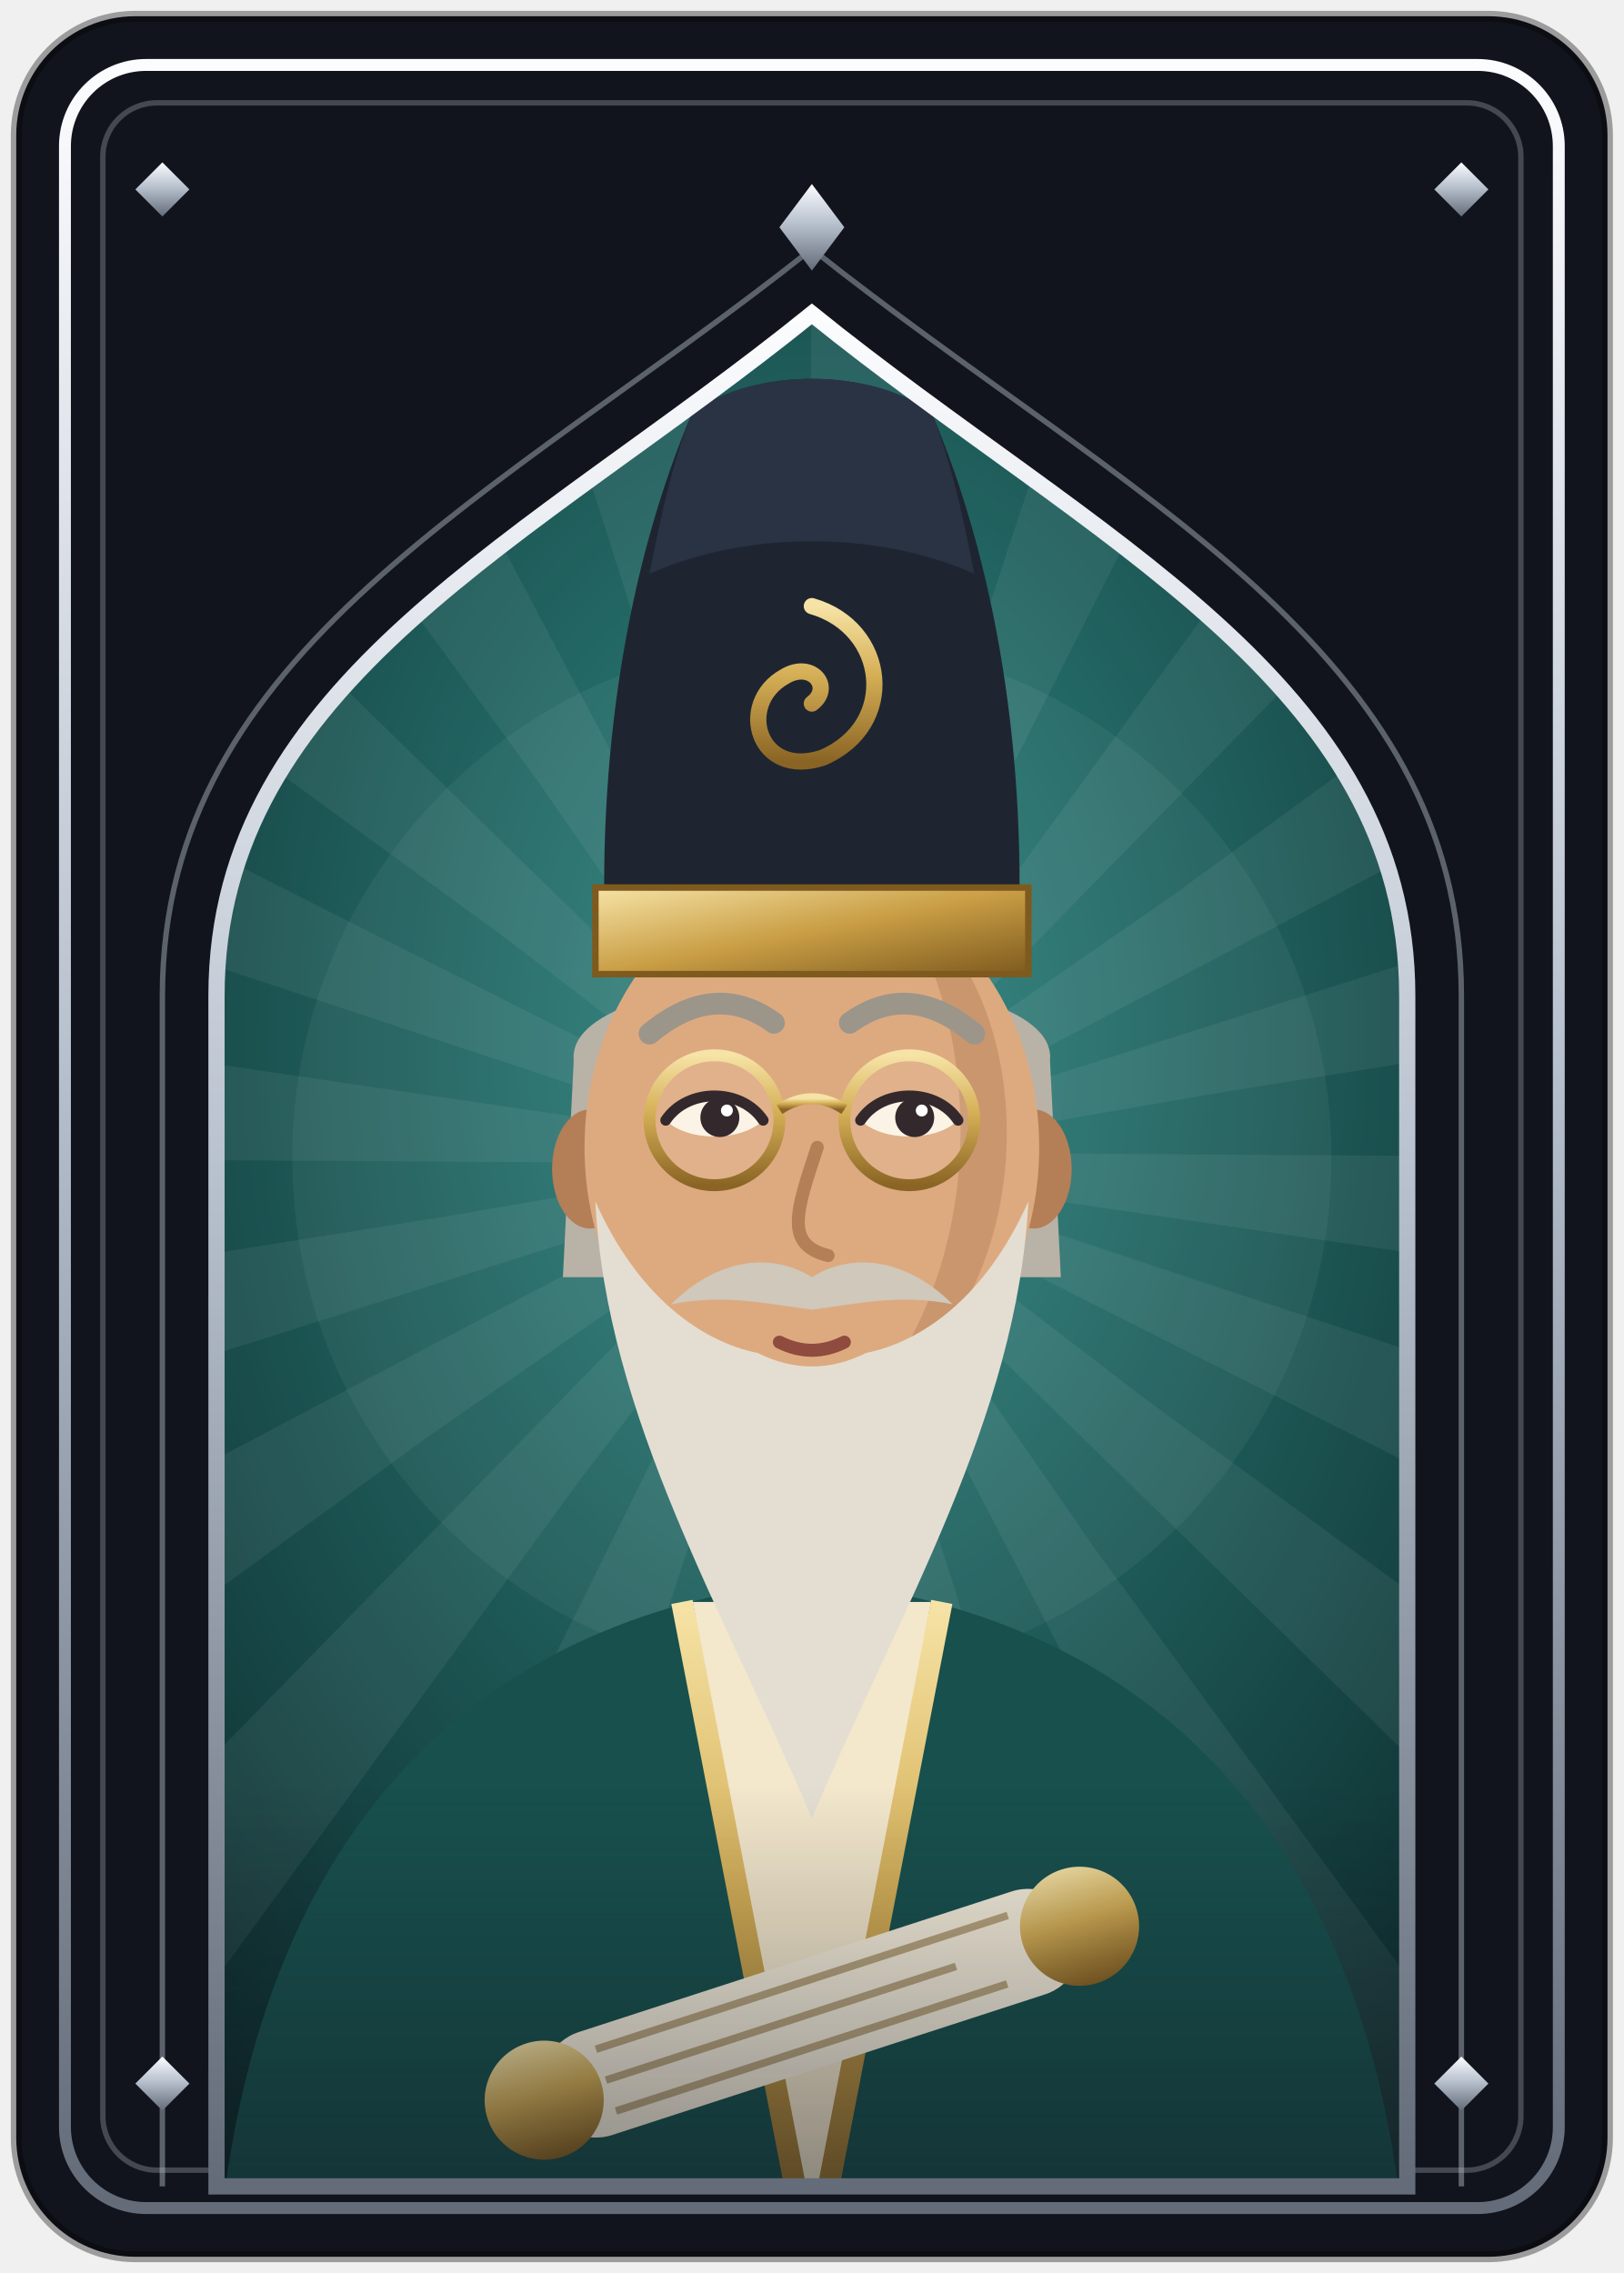
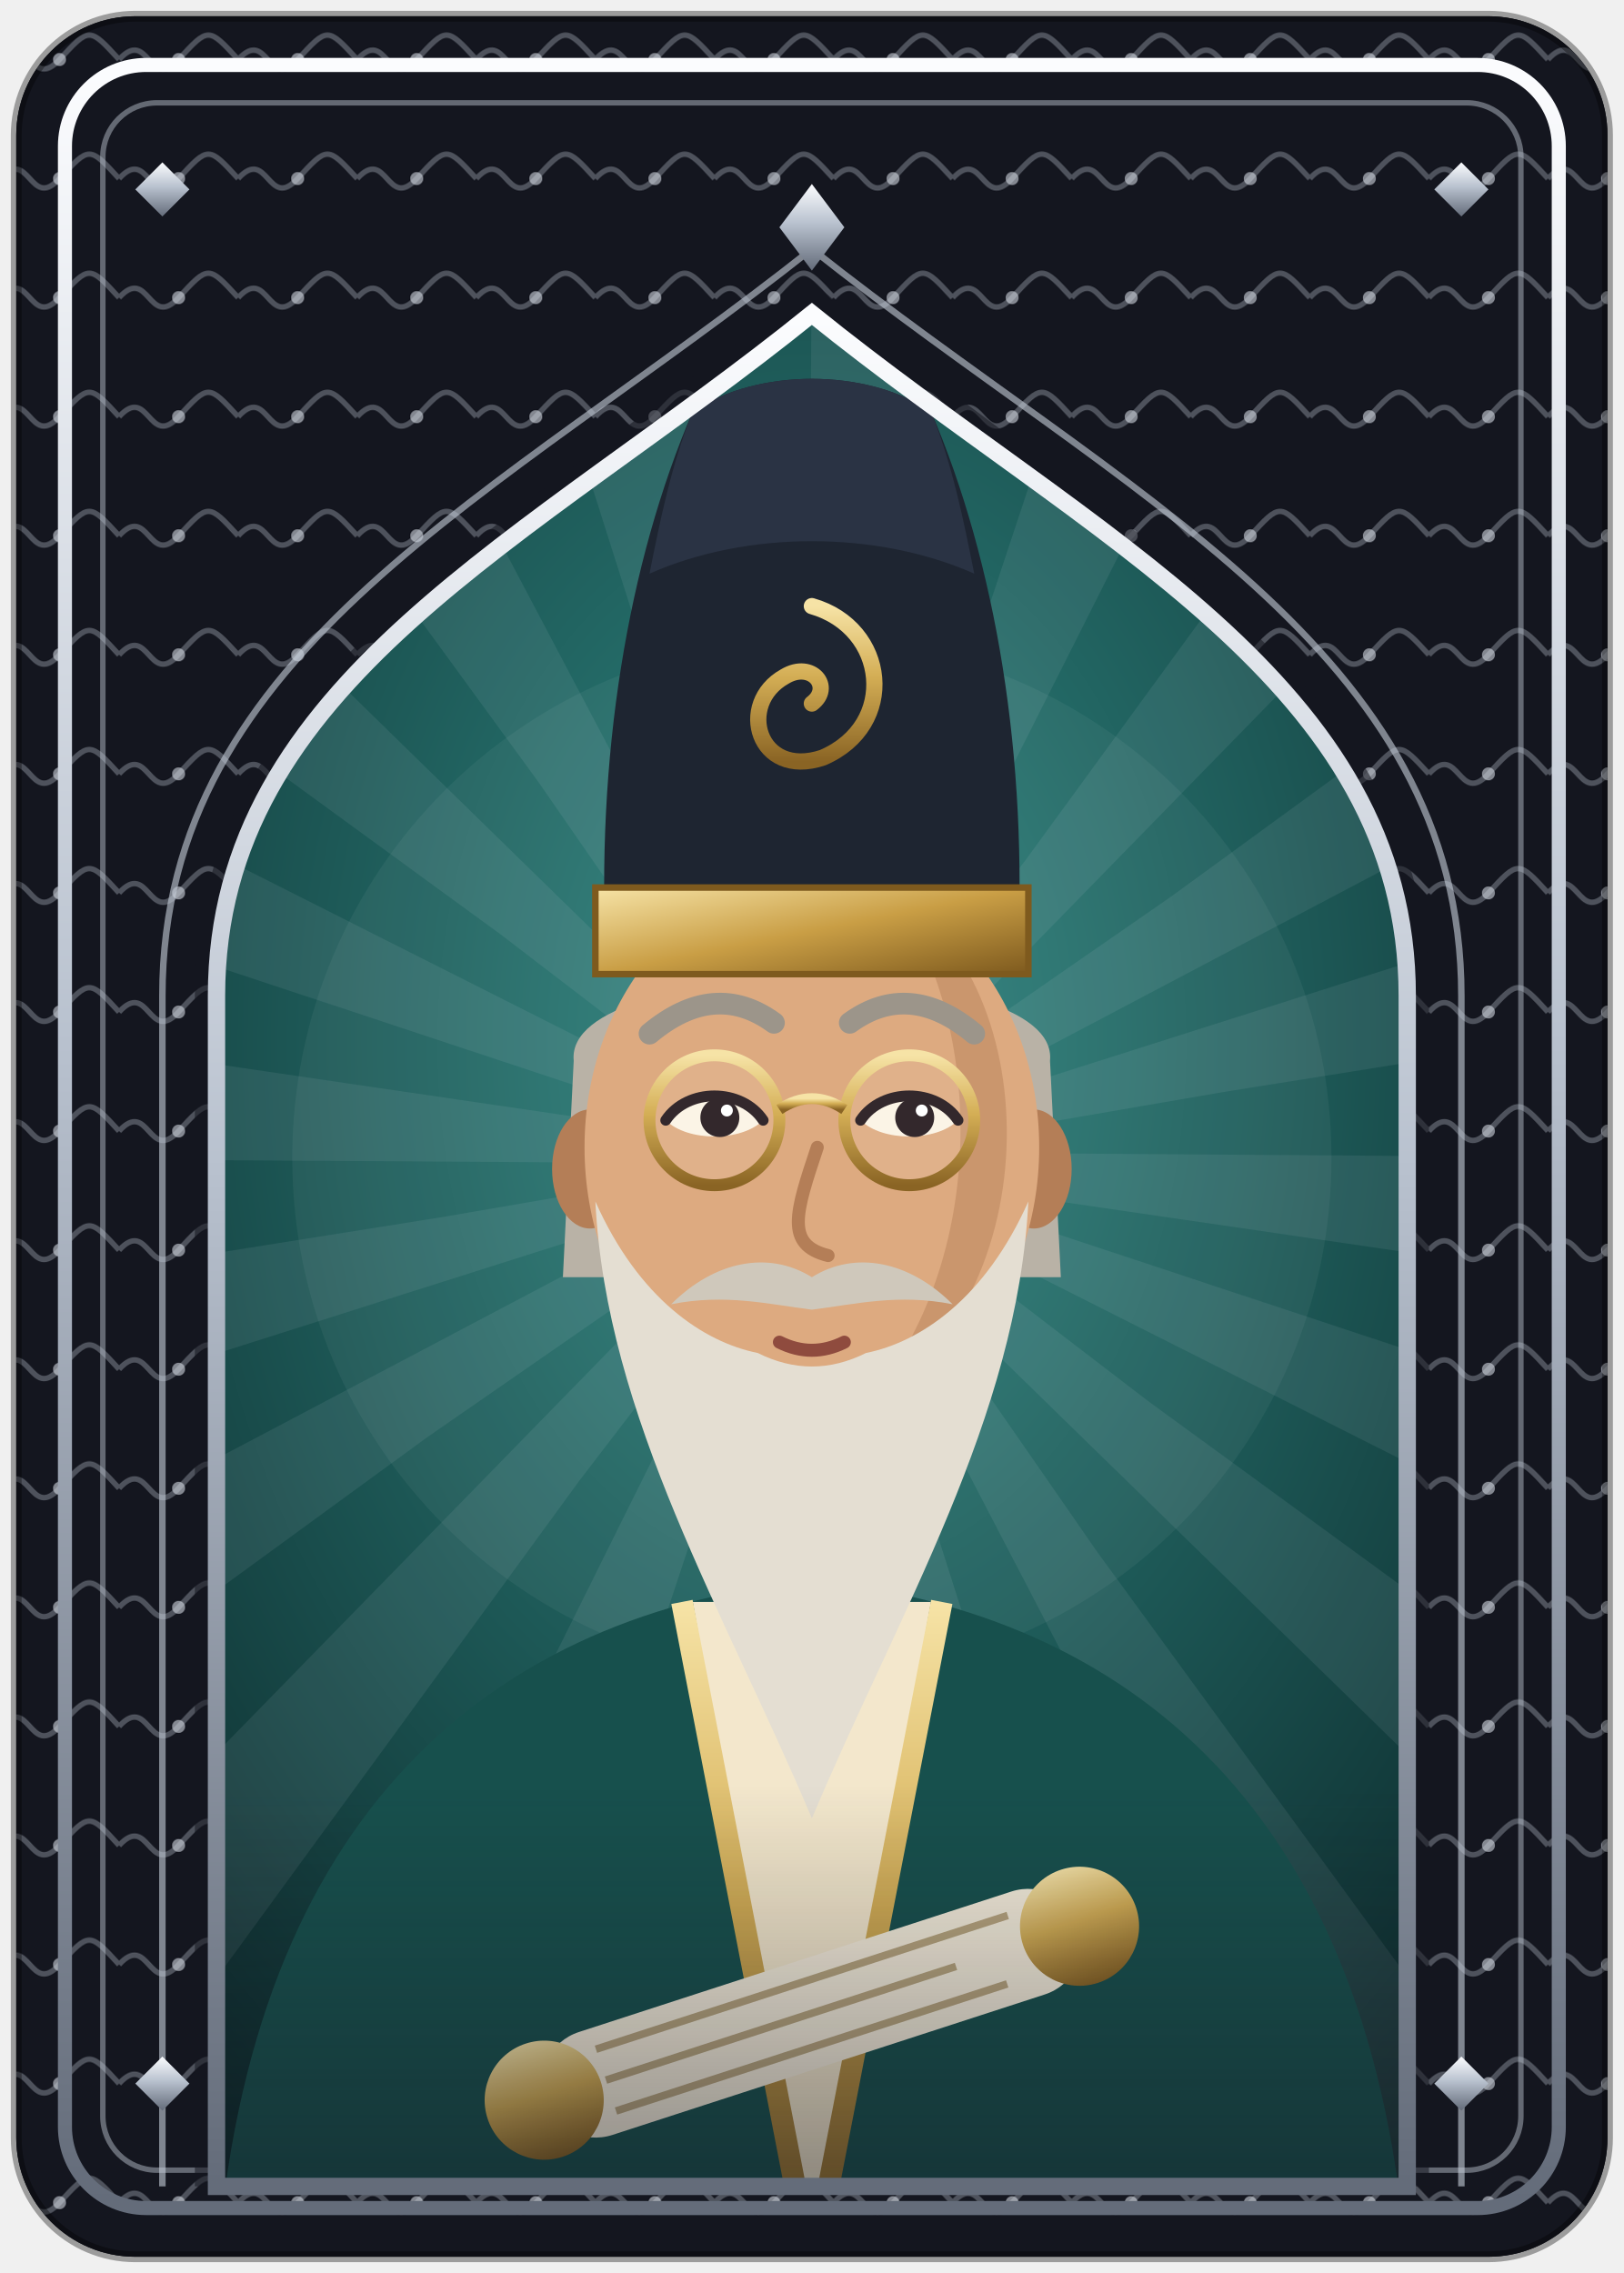
<svg xmlns="http://www.w3.org/2000/svg" viewBox="0 0 300 420" width="600" height="840">
  <defs>
    <linearGradient id="gold" x1="0" y1="0" x2="0" y2="1">
      <stop offset="0" stop-color="#F6E3A6" />
      <stop offset=".45" stop-color="#D4AE55" />
      <stop offset="1" stop-color="#8A6424" />
    </linearGradient>
    <linearGradient id="goldh" x1="0" y1="0" x2="1" y2="1">
      <stop offset="0" stop-color="#F6E3A6" />
      <stop offset=".5" stop-color="#C99E45" />
      <stop offset="1" stop-color="#7E5A1E" />
    </linearGradient>
+     <pattern id="basepat" width="22" height="22" patternUnits="userSpaceOnUse">
+       <rect width="22" height="22" fill="#14161F" />
+       <path d="M0 11C5.5 5 5.5 17 11 11S16.5 5 22 11" fill="none" stroke="#B9C2CF" stroke-opacity=".35" stroke-width="1" />
+       <circle cx="11" cy="11" r="1.2" fill="#DDE3EC" fill-opacity=".55" />
+     </pattern>
    <linearGradient id="frm" x1="0" y1="0" x2="0" y2="1">
      <stop offset="0" stop-color="#FBFCFE" />
      <stop offset=".45" stop-color="#B9C2CF" />
      <stop offset="1" stop-color="#646C7A" />
    </linearGradient>
    <radialGradient id="bg" cx=".5" cy=".46" r=".62">
      <stop offset="0" stop-color="#2F8A84" />
      <stop offset="1" stop-color="#0B2628" />
    </radialGradient>
    <clipPath id="arch">
      <path d="M40 404V184C40 126 98 100 150 58C202 100 260 126 260 184V404Z" />
    </clipPath>
    <linearGradient id="fade" x1="0" y1="0" x2="0" y2="1">
-       <stop offset="0" stop-color="#11141C" stop-opacity="0" />
-       <stop offset="1" stop-color="#11141C" stop-opacity=".55" />
+       <stop offset="0" stop-color="#14161F" stop-opacity="0" />
+       <stop offset="1" stop-color="#14161F" stop-opacity=".55" />
    </linearGradient>
  </defs>
-   <rect x="3" y="3" width="294" height="414" rx="22" fill="#11141C" />
+   <rect x="3" y="3" width="294" height="414" rx="22" fill="#14161F" />
+   <rect x="3" y="3" width="294" height="414" rx="22" fill="url(#basepat)" />
  <rect x="3" y="3" width="294" height="414" rx="22" fill="none" stroke="#000" stroke-opacity=".35" stroke-width="2" />
-   <rect x="12" y="12" width="276" height="396" rx="15" fill="none" stroke="url(#frm)" stroke-width="2.2" />
-   <rect x="19" y="19" width="262" height="382" rx="10" fill="none" stroke="#B9C2CF" stroke-opacity=".3" stroke-width="1" />
+   <rect x="12" y="12" width="276" height="396" rx="15" fill="none" stroke="url(#frm)" stroke-width="2.6" />
+   <rect x="19" y="19" width="262" height="382" rx="10" fill="none" stroke="#C7CFDA" stroke-opacity=".45" stroke-width="1" />
+   <path d="M36 404V184C36 124 96 98 150 52C204 98 264 124 264 184V404Z" fill="#14161F" fill-opacity=".55" />
  <g clip-path="url(#arch)">
    <rect width="300" height="420" fill="url(#bg)" />
-     <circle cx="150" cy="214" r="170" fill="none" stroke="#FFFFFF" stroke-opacity=".06" stroke-width="340" stroke-dasharray="26.7 26.7" />
+     <circle cx="150" cy="214" r="170" fill="none" stroke="#E6ECF5" stroke-opacity=".08" stroke-width="340" stroke-dasharray="26.7 26.7" />
    <circle cx="150" cy="214" r="96" fill="#fff" opacity=".05" />
-     <path d="M40 420C46 334 92 298 150 292C208 298 254 334 260 420Z" fill="#17504D" />
-     <path d="M128 296L150 420L172 296Z" fill="#F3E7CC" />
-     <path d="M126 296L150 420M174 296L150 420" stroke="url(#gold)" stroke-width="4" />
-     <g transform="rotate(-18 150 372)">
-       <rect x="98" y="362" width="104" height="20" rx="10" fill="#F6EEDC" />
-       <path d="M110 366H190M110 372H178M110 378H186" stroke="#B8A57E" stroke-width="1.4" />
-       <circle cx="98" cy="372" r="11" fill="url(#gold)" />
-       <circle cx="202" cy="372" r="11" fill="url(#gold)" />
+     <g class="treat">
+       <path d="M40 420C46 334 92 298 150 292C208 298 254 334 260 420Z" fill="#17504D" />
+       <path d="M128 296L150 420L172 296Z" fill="#F3E7CC" />
+       <path d="M126 296L150 420M174 296L150 420" stroke="url(#gold)" stroke-width="4" />
+       <g transform="rotate(-18 150 372)">
+         <rect x="98" y="362" width="104" height="20" rx="10" fill="#F6EEDC" />
+         <path d="M110 366H190M110 372H178M110 378H186" stroke="#B8A57E" stroke-width="1.4" />
+         <circle cx="98" cy="372" r="11" fill="url(#gold)" />
+         <circle cx="202" cy="372" r="11" fill="url(#gold)" />
+       </g>
+       <rect x="133.0" y="246" width="34" height="56" rx="8" fill="#B47E57" />
+       <path d="M106 196C104 176 196 176 194 196L196 236L104 236Z" fill="#B9B2A6" />
+       <ellipse cx="109" cy="216" rx="7" ry="11" fill="#B47E57" />
+       <ellipse cx="191" cy="216" rx="7" ry="11" fill="#B47E57" />
+       <ellipse cx="150" cy="212" rx="42" ry="50" fill="#DDAA80" />
+       <path d="M164.7 164.5C194.1 182.0 194.1 242.0 158.4 261.0C181.5 237.0 183.6 192.0 164.7 164.5Z" fill="#B47E57" opacity=".45" />
+       <path d="M120 191Q132 181 143 189" fill="none" stroke="#9C958A" stroke-width="4" stroke-linecap="round" />
+       <path d="M157 189Q168 181 180 191" fill="none" stroke="#9C958A" stroke-width="4" stroke-linecap="round" />
+       <path d="M123 207C127 201 137 201 141 207C137 211 127 211 123 207Z" fill="#FBF3E4" />
+       <circle cx="133" cy="206.5" r="3.6" fill="#22161A" />
+       <circle cx="134.3" cy="205.2" r="1.1" fill="#fff" />
+       <path d="M123 207C127 201 137 201 141 207" fill="none" stroke="#22161A" stroke-width="2" stroke-linecap="round" />
+       <path d="M159 207C163 201 173 201 177 207C173 211 163 211 159 207Z" fill="#FBF3E4" />
+       <circle cx="169" cy="206.5" r="3.6" fill="#22161A" />
+       <circle cx="170.3" cy="205.2" r="1.1" fill="#fff" />
+       <path d="M159 207C163 201 173 201 177 207" fill="none" stroke="#22161A" stroke-width="2" stroke-linecap="round" />
+       <circle cx="132" cy="207" r="12" fill="#fff" fill-opacity=".08" stroke="url(#gold)" stroke-width="2.2" />
+       <circle cx="168" cy="207" r="12" fill="#fff" fill-opacity=".08" stroke="url(#gold)" stroke-width="2.2" />
+       <path d="M144 205Q150 201 156 205" fill="none" stroke="url(#gold)" stroke-width="2" />
+       <path d="M151 212C147 224 145 230 153 232" fill="none" stroke="#B47E57" stroke-width="2.4" stroke-linecap="round" />
+       <path d="M110 222C112 262 134 298 150 336C166 298 188 262 190 222C182 240 170 248 160 250Q150 255 140 250C130 248 118 240 110 222Z" fill="#E4DED2" />
+       <path d="M150 236C142 231 132 233 124 241C134 239 142 241 150 242C158 241 166 239 176 241C168 233 158 231 150 236Z" fill="#CFC8BB" />
+       <path d="M144 248Q150 251 156 248" fill="none" stroke="#8F4B3E" stroke-width="2.4" stroke-linecap="round" />
+       <path d="M112 178C110 140 116 104 128 76C140 68 160 68 172 76C184 104 190 140 188 178Z" fill="#1E2531" />
+       <path d="M128 76C140 68 160 68 172 76C176 86 178 96 180 106C162 98 138 98 120 106C122 96 124 86 128 76Z" fill="#2A3344" />
+       <path d="M110 164H190V180H110Z" fill="url(#goldh)" stroke="#7E5A1E" stroke-width="1.2" />
+       <path d="M150 112C164 116 166 134 152 140C140 144 136 130 145 125C150 122 154 127 150 130" fill="none" stroke="url(#gold)" stroke-width="3" stroke-linecap="round" />
    </g>
-     <rect x="133.0" y="246" width="34" height="56" rx="8" fill="#B47E57" />
-     <path d="M106 196C104 176 196 176 194 196L196 236L104 236Z" fill="#B9B2A6" />
-     <ellipse cx="109" cy="216" rx="7" ry="11" fill="#B47E57" />
-     <ellipse cx="191" cy="216" rx="7" ry="11" fill="#B47E57" />
-     <ellipse cx="150" cy="212" rx="42" ry="50" fill="#DDAA80" />
-     <path d="M164.7 164.5C194.1 182.0 194.1 242.0 158.4 261.0C181.5 237.0 183.6 192.0 164.7 164.5Z" fill="#B47E57" opacity=".45" />
-     <path d="M120 191Q132 181 143 189" fill="none" stroke="#9C958A" stroke-width="4" stroke-linecap="round" />
-     <path d="M157 189Q168 181 180 191" fill="none" stroke="#9C958A" stroke-width="4" stroke-linecap="round" />
-     <path d="M123 207C127 201 137 201 141 207C137 211 127 211 123 207Z" fill="#FBF3E4" />
-     <circle cx="133" cy="206.5" r="3.6" fill="#22161A" />
-     <circle cx="134.3" cy="205.2" r="1.1" fill="#fff" />
-     <path d="M123 207C127 201 137 201 141 207" fill="none" stroke="#22161A" stroke-width="2" stroke-linecap="round" />
-     <path d="M159 207C163 201 173 201 177 207C173 211 163 211 159 207Z" fill="#FBF3E4" />
-     <circle cx="169" cy="206.5" r="3.6" fill="#22161A" />
-     <circle cx="170.3" cy="205.2" r="1.1" fill="#fff" />
-     <path d="M159 207C163 201 173 201 177 207" fill="none" stroke="#22161A" stroke-width="2" stroke-linecap="round" />
-     <circle cx="132" cy="207" r="12" fill="#fff" fill-opacity=".08" stroke="url(#gold)" stroke-width="2.2" />
-     <circle cx="168" cy="207" r="12" fill="#fff" fill-opacity=".08" stroke="url(#gold)" stroke-width="2.2" />
-     <path d="M144 205Q150 201 156 205" fill="none" stroke="url(#gold)" stroke-width="2" />
-     <path d="M151 212C147 224 145 230 153 232" fill="none" stroke="#B47E57" stroke-width="2.4" stroke-linecap="round" />
-     <path d="M110 222C112 262 134 298 150 336C166 298 188 262 190 222C182 240 170 248 160 250Q150 255 140 250C130 248 118 240 110 222Z" fill="#E4DED2" />
-     <path d="M150 236C142 231 132 233 124 241C134 239 142 241 150 242C158 241 166 239 176 241C168 233 158 231 150 236Z" fill="#CFC8BB" />
-     <path d="M144 248Q150 251 156 248" fill="none" stroke="#8F4B3E" stroke-width="2.4" stroke-linecap="round" />
-     <path d="M112 178C110 140 116 104 128 76C140 68 160 68 172 76C184 104 190 140 188 178Z" fill="#1E2531" />
-     <path d="M128 76C140 68 160 68 172 76C176 86 178 96 180 106C162 98 138 98 120 106C122 96 124 86 128 76Z" fill="#2A3344" />
-     <path d="M110 164H190V180H110Z" fill="url(#goldh)" stroke="#7E5A1E" stroke-width="1.2" />
-     <path d="M150 112C164 116 166 134 152 140C140 144 136 130 145 125C150 122 154 127 150 130" fill="none" stroke="url(#gold)" stroke-width="3" stroke-linecap="round" />
    <rect y="330" width="300" height="90" fill="url(#fade)" />
  </g>
-   <path d="M40 404V184C40 126 98 100 150 58C202 100 260 126 260 184V404Z" fill="none" stroke="url(#frm)" stroke-width="3" />
-   <path d="M30 404V184C30 120 92 92 150 46C208 92 270 120 270 184V404" fill="none" stroke="#B9C2CF" stroke-opacity=".45" stroke-width="1" />
+   <path d="M40 404V184C40 126 98 100 150 58C202 100 260 126 260 184V404Z" fill="none" stroke="url(#frm)" stroke-width="3.2" />
+   <path d="M30 404V184C30 120 92 92 150 46C208 92 270 120 270 184V404" fill="none" stroke="#C7CFDA" stroke-opacity=".6" stroke-width="1.2" />
  <path d="M150 34l6 8-6 8-6-8z" fill="url(#frm)" />
  <g fill="url(#frm)">
    <path d="M30 30l5 5-5 5-5-5z" />
    <path d="M270 30l5 5-5 5-5-5z" />
    <path d="M30 380l5 5-5 5-5-5z" />
    <path d="M270 380l5 5-5 5-5-5z" />
  </g>
</svg>
